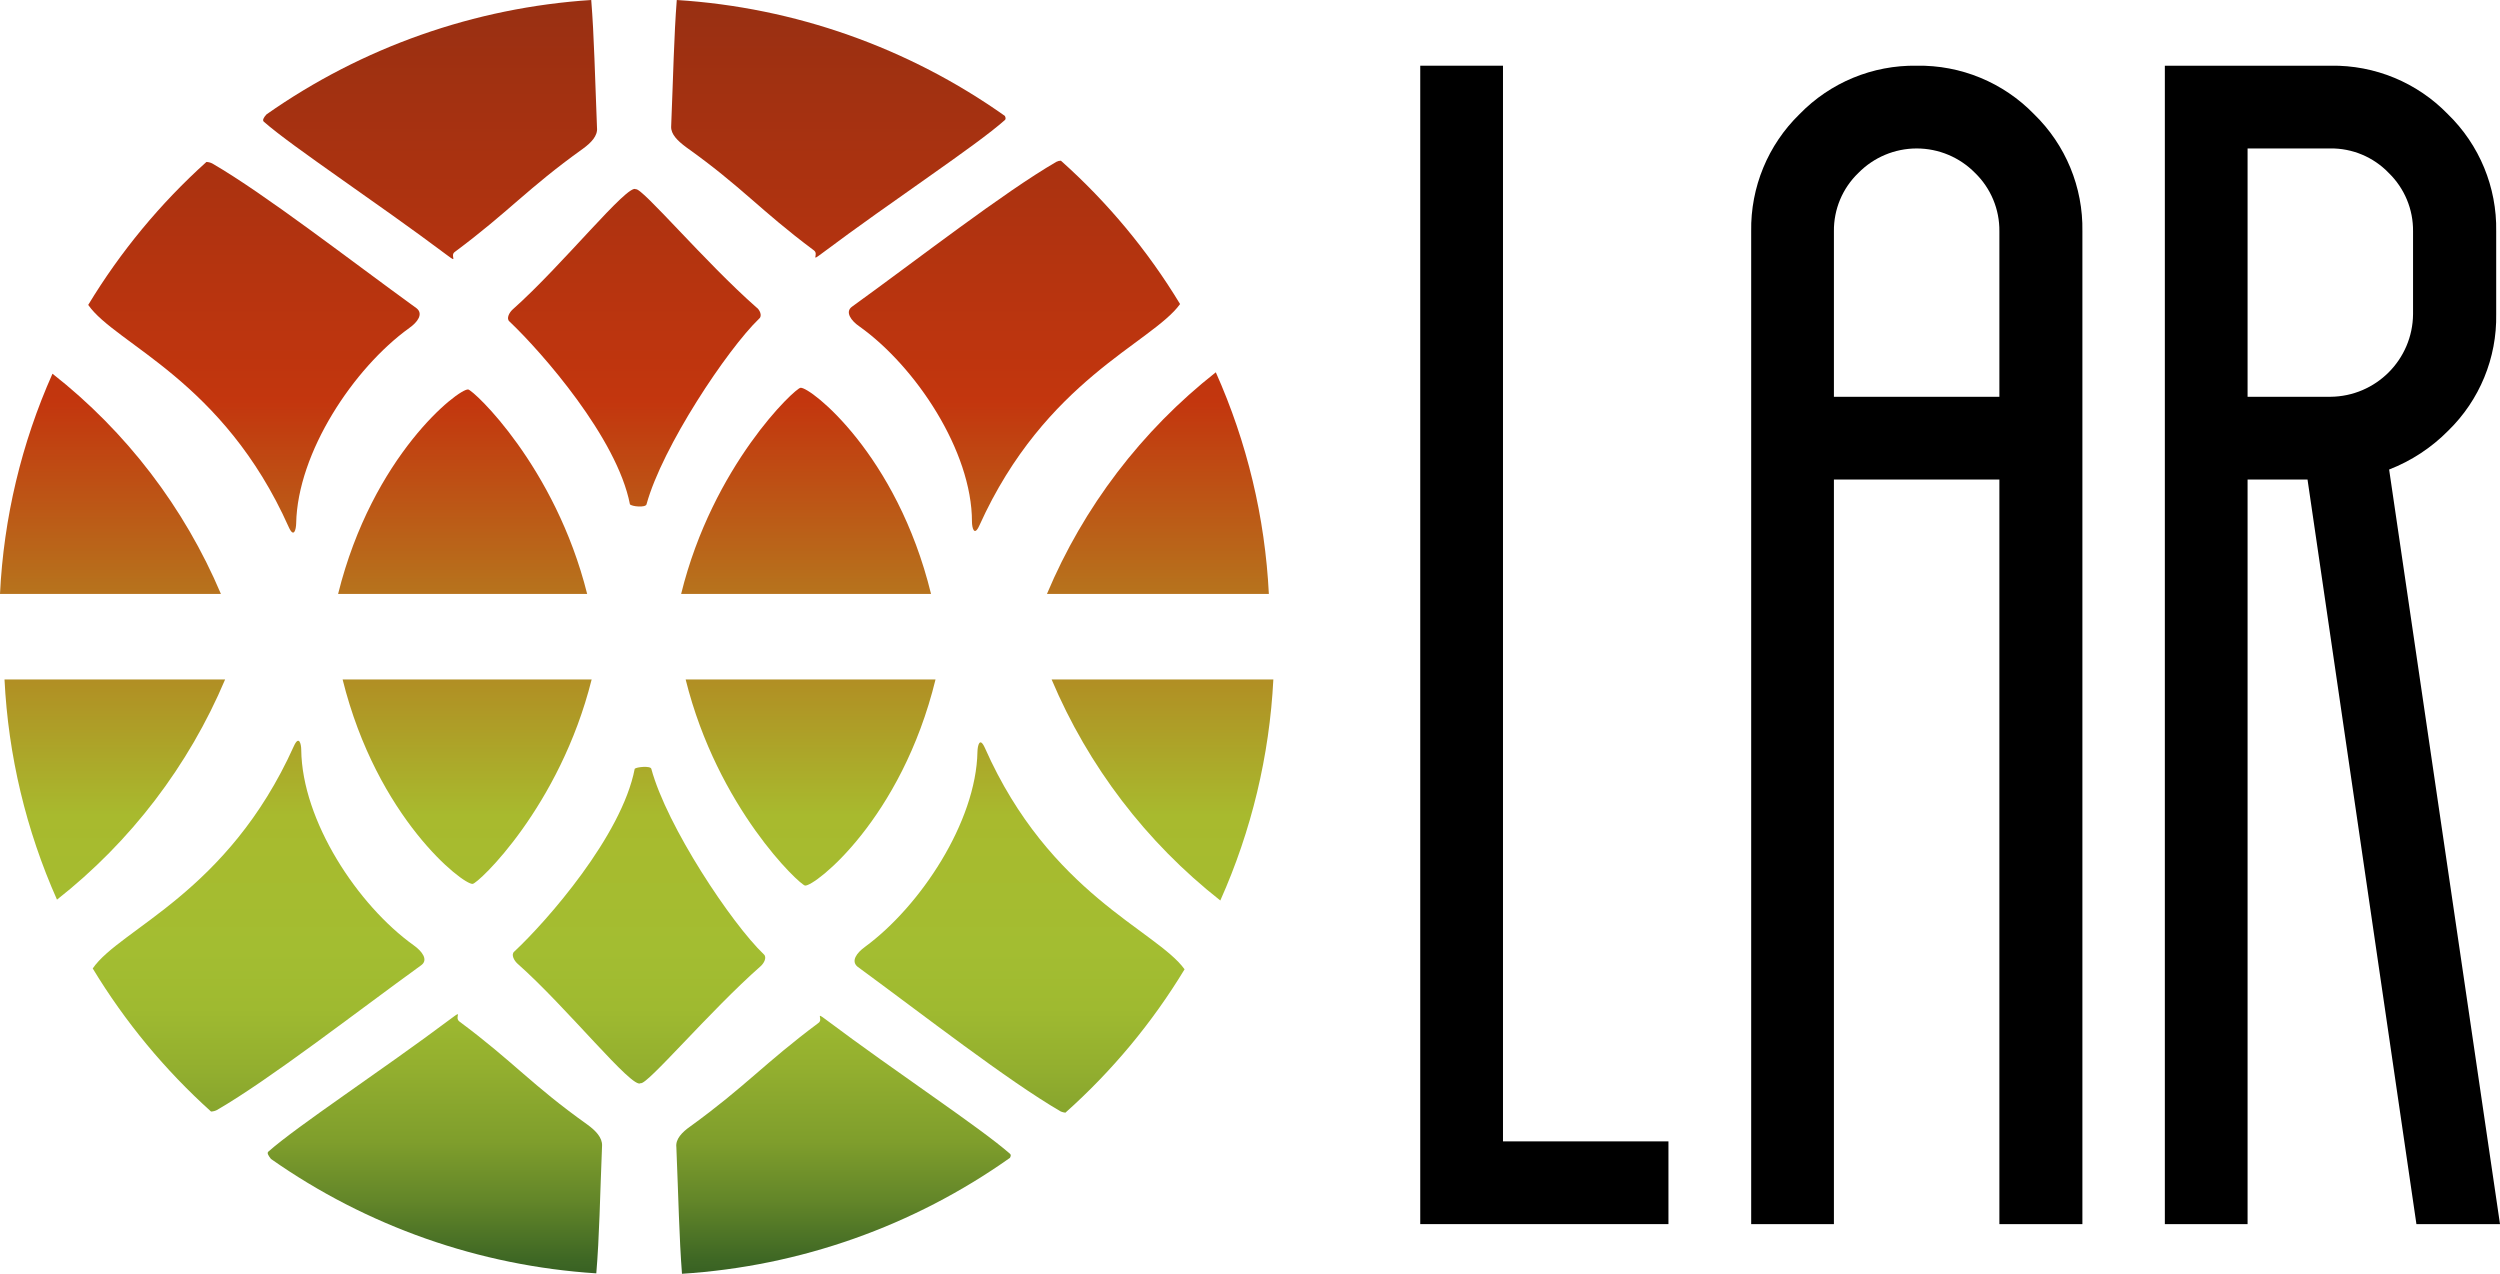
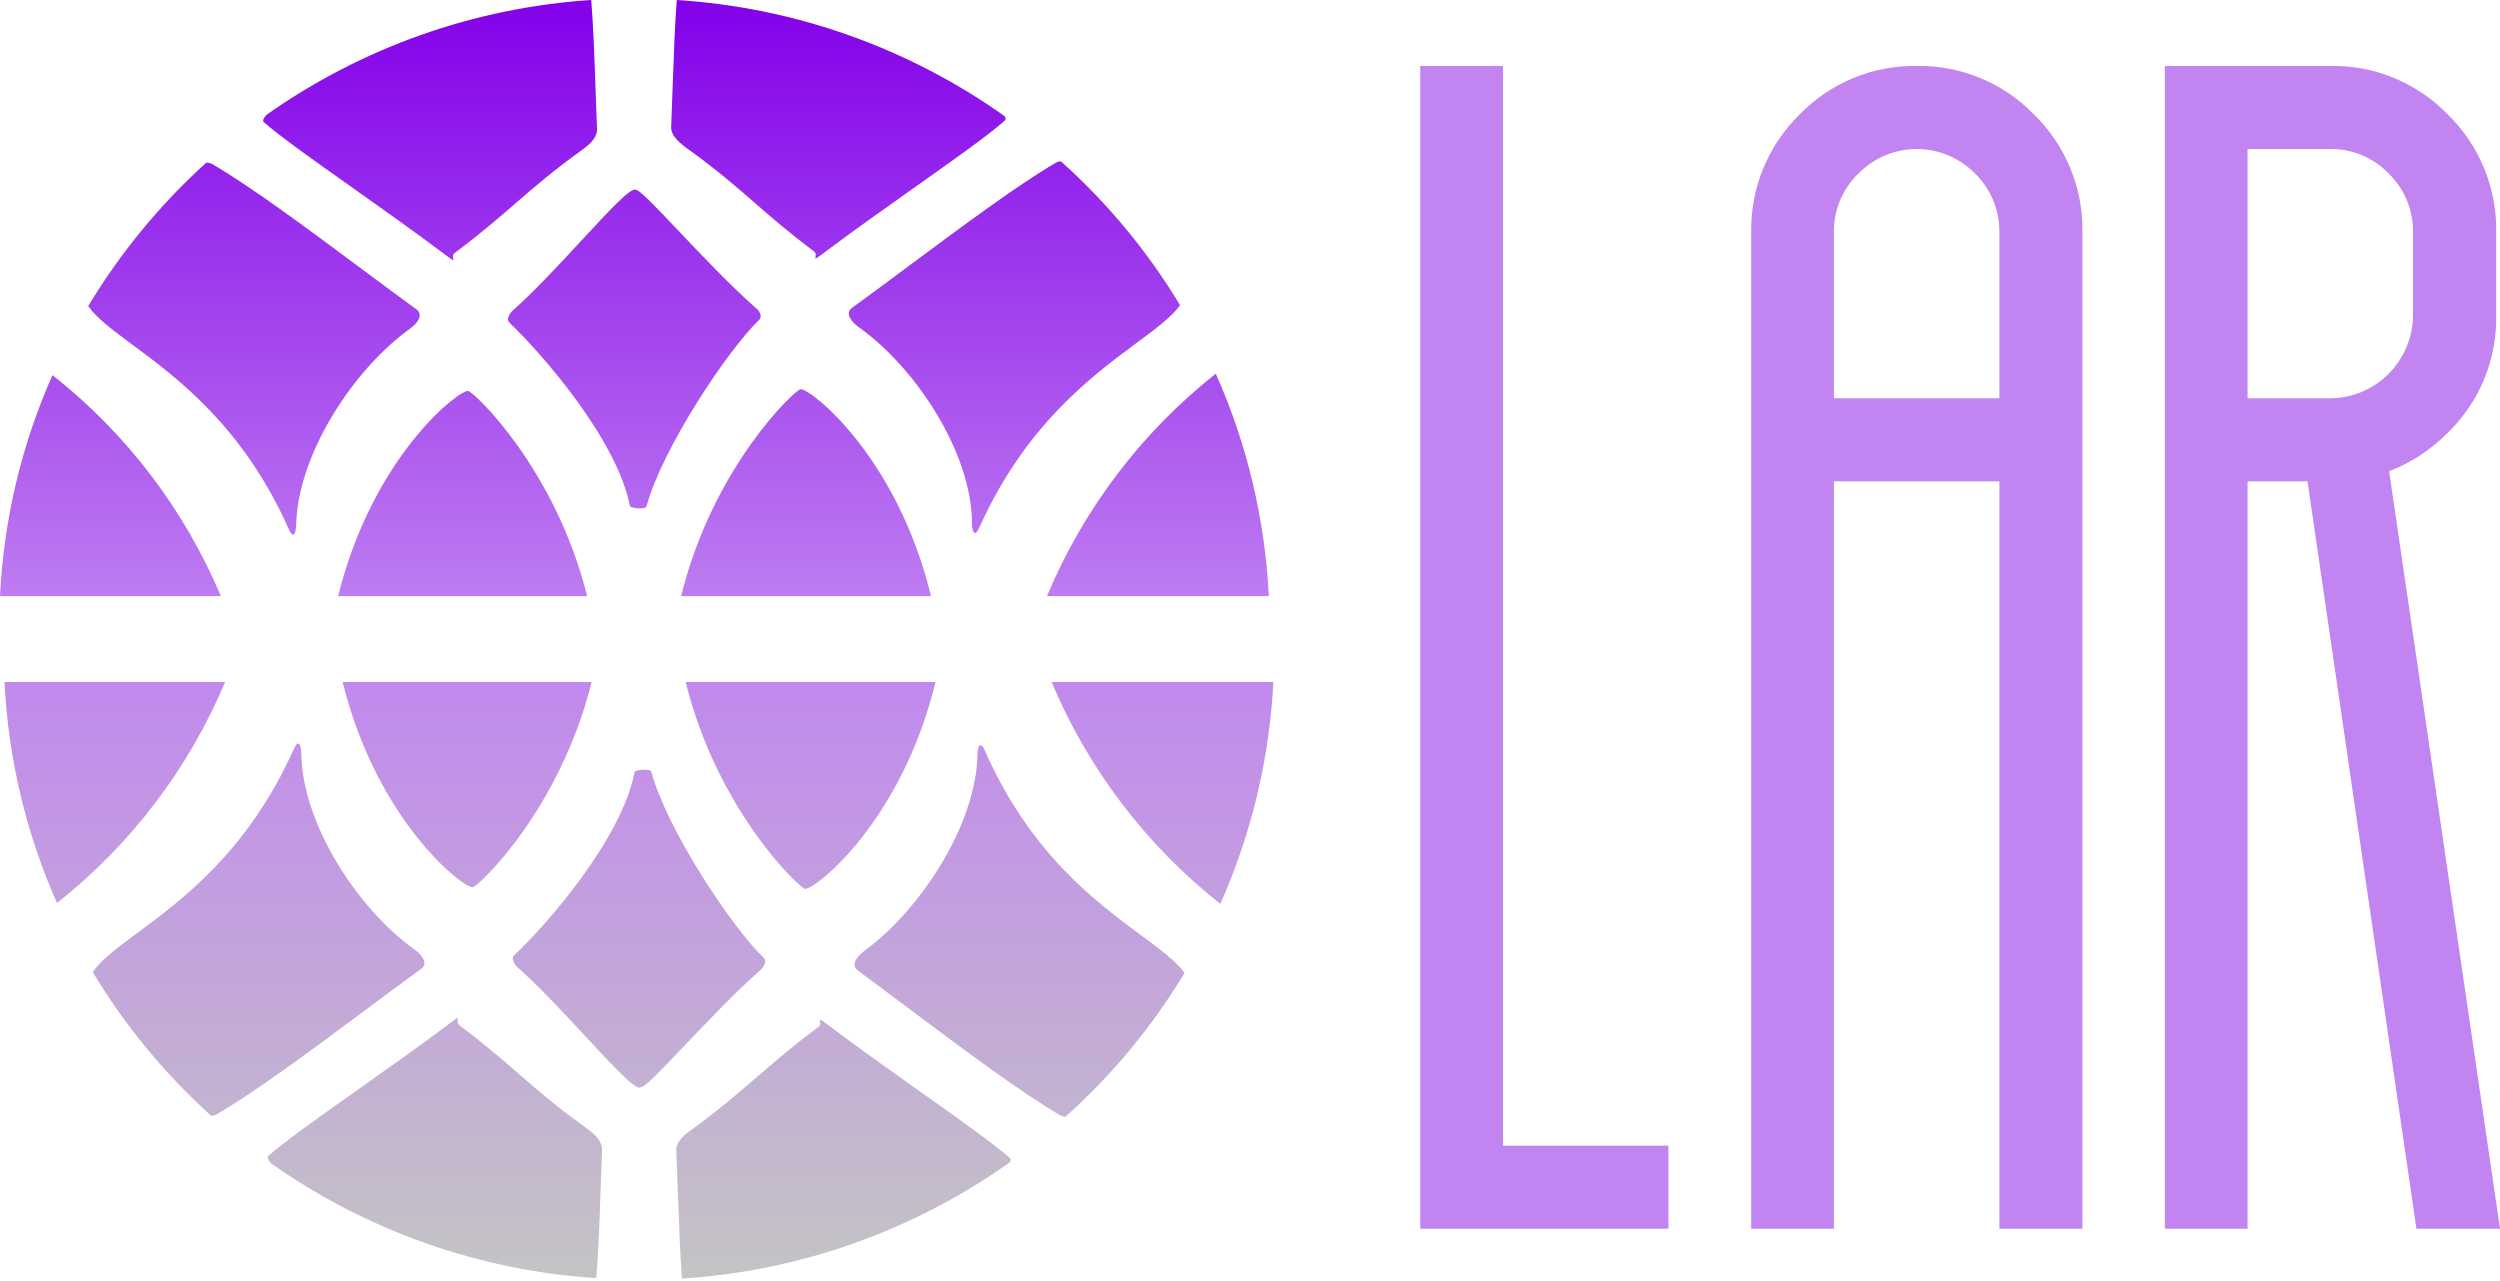
- <svg xmlns="http://www.w3.org/2000/svg" xmlns:xlink="http://www.w3.org/1999/xlink" viewBox="0 0 177.68 90.5">
+ <svg xmlns="http://www.w3.org/2000/svg" viewBox="0 0 933 478" fill="none">
+   <g id="Lar">
+     <path id="LAR" fill-rule="evenodd" clip-rule="evenodd" d="M715.293 24.614C707.164 24.485 699.094 26.028 691.581 29.146C684.068 32.264 677.27 36.892 671.605 42.745C665.772 48.442 661.16 55.275 658.054 62.825C654.948 70.375 653.412 78.483 653.541 86.65V458.552H684.417V179.626H746.169V458.552H777.15V86.65C777.292 78.481 775.762 70.37 772.655 62.818C769.547 55.266 764.93 48.434 759.086 42.745C753.409 36.879 746.594 32.243 739.062 29.125C731.529 26.006 723.44 24.471 715.293 24.614ZM684.417 148.634V86.65C684.369 82.571 685.155 78.525 686.727 74.763C688.298 71.001 690.622 67.602 693.554 64.777C696.394 61.875 699.781 59.57 703.518 57.996C707.255 56.423 711.267 55.613 715.319 55.613C719.372 55.613 723.384 56.423 727.121 57.996C730.858 59.57 734.245 61.875 737.085 64.777C740 67.612 742.309 71.014 743.871 74.775C745.432 78.536 746.215 82.576 746.169 86.65V148.634H684.417ZM560.913 24.614H530.037V458.552H622.665V427.56H560.913V24.614ZM913.676 161.337C907.43 167.694 899.914 172.652 891.622 175.884L933 458.553H901.809L861.166 179.626H838.797V458.553H807.921V24.614H869.83C877.96 24.48 886.032 26.019 893.546 29.137C901.06 32.256 907.858 36.887 913.519 42.746C919.362 48.434 923.98 55.266 927.087 62.818C930.194 70.37 931.724 78.481 931.582 86.651V117.643C931.731 125.767 930.219 133.836 927.139 141.352C924.059 148.867 919.477 155.669 913.676 161.337ZM838.797 148.634H869.673C877.845 148.579 885.666 145.296 891.445 139.496C897.223 133.696 900.494 125.845 900.549 117.643V86.651C900.594 82.577 899.812 78.536 898.25 74.775C896.688 71.014 894.38 67.613 891.465 64.777C888.65 61.834 885.264 59.502 881.516 57.925C877.768 56.347 873.737 55.558 869.673 55.606H838.797V148.634Z" fill="#C184F1" />
+     <path id="LOGO" fill-rule="evenodd" clip-rule="evenodd" d="M167.035 95.716C169.33 97.437 169.294 97.254 169.151 96.514C169.036 95.918 168.85 94.958 169.765 94.346C179.318 87.21 185.831 81.565 192.222 76.026L192.222 76.026C199.426 69.781 206.475 63.672 217.549 55.712C220.648 53.445 223.116 50.862 222.8 47.858C222.57 42.192 222.385 36.922 222.211 31.959V31.959V31.958V31.958L222.211 31.957V31.956C221.788 19.929 221.428 9.7 220.648 0C177.097 2.846 135.167 17.671 99.454 42.851C98.299 44.116 97.879 45.065 98.457 45.592C104.545 50.943 116.712 59.556 130.93 69.62L130.93 69.62L130.931 69.621L130.932 69.622L130.932 69.622C142.339 77.697 155.067 86.707 167.035 95.716ZM395.926 60.191C413.335 75.77 428.325 93.873 440.403 113.9C437.228 118.313 431.373 122.653 424.069 128.067C407.209 140.565 382.634 158.781 365.523 196.808C363.58 201.183 362.74 197.704 362.74 195.438C362.74 168.979 341.736 137.302 320.732 122.28C317.634 120.172 315.271 116.852 317.949 114.901C324.794 109.942 332.182 104.449 339.706 98.855C359.37 84.236 379.967 68.923 394.246 60.613C394.766 60.344 395.341 60.2 395.926 60.191ZM84.016 254.523H1.68C3.08 282.997 9.721 310.964 21.267 337.01C48.79 315.277 70.378 286.898 84.016 254.523ZM193.735 400.861C200.969 407.145 208.032 413.28 219.23 421.289C222.328 423.555 224.796 426.138 224.691 429.142C224.455 434.949 224.271 440.34 224.098 445.412C223.693 457.28 223.347 467.399 222.538 477C178.915 474.192 136.907 459.365 101.135 434.149C100.137 432.884 99.559 431.935 100.137 431.408C106.32 425.915 118.753 417.126 133.248 406.878L133.249 406.878L133.254 406.875L133.258 406.872C144.489 398.932 156.957 390.118 168.715 381.284C171.017 379.558 170.991 379.699 170.852 380.428C170.741 381.012 170.558 381.974 171.446 382.654C180.933 389.741 187.399 395.358 193.735 400.861L193.735 400.861ZM306.013 381.066C305.87 380.327 305.834 380.143 308.129 381.864C319.962 390.771 332.537 399.679 343.862 407.702L343.865 407.704L343.866 407.704C358.272 417.909 370.656 426.681 376.918 432.199C377.338 432.515 377.285 433.042 376.918 433.728C340.921 459.321 298.541 474.359 254.517 477.158C253.79 467.679 253.441 457.772 253.033 446.231C252.852 441.088 252.659 435.62 252.416 429.722C252.049 426.718 254.517 424.135 257.667 421.921C268.469 414.059 275.472 408.001 282.609 401.829C289.106 396.209 295.714 390.494 305.399 383.234C306.314 382.622 306.128 381.662 306.013 381.066ZM220.805 254.523C208.885 302.329 178.324 331.107 176.382 331.107C172.811 331.423 140.727 306.492 127.862 254.523H220.805ZM300.463 331.739C304.086 332.055 336.38 306.914 349.14 254.523H255.882C267.802 302.698 298.52 331.528 300.463 331.739ZM455.42 337.326C427.786 315.523 406.122 287.031 392.461 254.523H475.217C473.766 283.114 467.054 311.188 455.42 337.326ZM367.571 280.191C365.628 275.816 364.84 279.295 364.788 281.561C364.315 307.915 343.416 339.539 322.78 354.719C319.682 356.985 317.529 359.989 319.997 362.098C325.83 366.388 332.09 371.077 338.51 375.886L338.511 375.886L338.526 375.898L338.533 375.903L338.552 375.917L338.563 375.925L338.568 375.929L338.571 375.932L338.572 375.932C358.95 391.196 380.925 407.656 395.926 416.386C396.464 416.606 397.029 416.748 397.607 416.808C415.015 401.229 430.006 383.126 442.083 363.099C438.921 358.704 433.1 354.4 425.848 349.038C409.009 336.587 384.454 318.432 367.571 280.191ZM285.078 357.513C286.285 358.62 285.13 360.833 283.87 361.94C274.489 370.241 264.015 381.247 255.539 390.154C246.791 399.346 240.172 406.302 239.079 405.74C237.46 407.217 229.027 398.128 218.663 386.959L218.663 386.958L218.662 386.958C210.537 378.201 201.225 368.165 193.08 360.939C191.872 359.832 190.664 357.618 191.872 356.511C204.002 345.179 232.095 313.028 236.873 287.992C237.503 287.307 242.754 286.78 243.069 287.992C248.846 309.496 273.053 346.022 285.078 357.513ZM154.432 354.139C133.428 339.065 112.739 307.441 112.424 280.929C112.424 278.663 111.584 275.237 109.641 279.559C92.596 317.563 68.162 335.655 51.32 348.126C43.776 353.711 37.755 358.169 34.604 362.783C46.625 382.729 61.505 400.79 78.765 416.387C79.534 416.358 80.287 416.16 80.971 415.807C95.456 407.377 116.443 391.768 136.362 376.955L136.362 376.954L136.363 376.953L136.364 376.953L136.366 376.952C143.595 371.575 150.683 366.304 157.268 361.518C159.893 359.516 157.53 356.353 154.432 354.139ZM253.207 86.128L253.206 86.127C244.764 77.224 238.412 70.525 237.293 70.891C235.691 69.576 227.483 78.442 217.291 89.451L217.291 89.451L217.291 89.452L217.291 89.452C209.107 98.292 199.643 108.514 191.294 115.956C190.087 117.062 188.879 119.276 190.087 120.383C202.217 131.926 230.309 164.077 235.088 188.902C235.718 189.746 240.969 190.273 241.284 188.902C247.165 167.398 271.372 130.924 283.292 119.382C284.605 118.38 283.555 115.956 282.189 115.06C272.572 106.55 261.805 95.195 253.207 86.128ZM155.535 115.534C158.003 117.59 155.903 120.647 152.752 122.86C131.905 137.935 111.059 169.559 110.534 196.018C110.481 198.337 109.694 201.763 107.751 197.441C90.783 159.284 66.265 141.124 49.43 128.654C41.988 123.141 36.047 118.741 32.924 114.217C44.933 94.293 59.795 76.25 77.032 60.666C77.801 60.695 78.554 60.893 79.238 61.246C93.724 69.676 114.712 85.285 134.631 100.099C141.86 105.476 148.949 110.748 155.535 115.534ZM281.536 75.587C274.287 69.27 267.227 63.118 255.987 55.079C252.836 52.707 250.368 50.283 250.473 47.437C250.713 41.573 250.904 36.144 251.083 31.045V31.044L251.083 31.042L251.083 31.041L251.083 31.04L251.083 31.038V31.038C251.493 19.364 251.843 9.427 252.574 0C296.616 2.79 339.016 17.828 375.027 43.431C375.342 44.116 375.395 44.643 375.027 44.959C368.934 50.423 356.474 59.231 341.949 69.501L341.948 69.501C330.689 77.461 318.189 86.299 306.449 95.136C304.161 96.852 304.189 96.707 304.331 95.984C304.447 95.397 304.637 94.428 303.719 93.766C294.272 86.685 287.833 81.074 281.536 75.587ZM19.586 139.99C8.016 166.028 1.375 194 0 222.477H82.441C68.773 190.09 47.148 161.711 19.586 139.99ZM126.182 222.477C139.047 170.508 171.131 145.577 174.701 145.894C176.644 146.052 207.205 174.672 219.125 222.477H126.182ZM298.783 145.261C296.84 145.261 266.016 174.302 254.202 222.477H347.46C334.7 170.086 302.406 144.945 298.783 145.261ZM390.728 222.477C404.374 189.887 426.058 161.319 453.74 139.463C465.399 165.667 472.112 193.815 473.536 222.477H390.728Z" fill="url(#paint0_linear)" />
+   </g>
  <defs>
-     <style>.cls-1{fill:url(#Gradiente_sem_nome_43);}.cls-2{fill:url(#Gradiente_sem_nome_43-2);}.cls-3{fill:url(#Gradiente_sem_nome_43-3);}.cls-4{fill:url(#Gradiente_sem_nome_43-4);}.cls-5{fill:url(#Gradiente_sem_nome_43-5);}.cls-6{fill:url(#Gradiente_sem_nome_43-6);}.cls-7{fill:url(#Gradiente_sem_nome_43-7);}.cls-8{fill:url(#Gradiente_sem_nome_43-8);}.cls-9{fill:url(#Gradiente_sem_nome_43-9);}.cls-10{fill:url(#Gradiente_sem_nome_43-10);}.cls-11{fill:url(#Gradiente_sem_nome_43-11);}.cls-12{fill:url(#Gradiente_sem_nome_43-12);}.cls-13{fill:url(#Gradiente_sem_nome_43-13);}.cls-14{fill:url(#Gradiente_sem_nome_43-14);}.cls-15{fill:url(#Gradiente_sem_nome_43-15);}.cls-16{fill:url(#Gradiente_sem_nome_43-16);}.cls-17{fill:url(#Gradiente_sem_nome_43-17);}.cls-18{fill:url(#Gradiente_sem_nome_43-18);}</style>
-     <linearGradient id="Gradiente_sem_nome_43" x1="30.91" y1="90.59" x2="30.91" y2="-14.55" gradientUnits="userSpaceOnUse">
-       <stop offset="0" stop-color="#386123" />
-       <stop offset="0.01" stop-color="#3e6724" />
-       <stop offset="0.05" stop-color="#638629" />
-       <stop offset="0.09" stop-color="#7f9e2c" />
-       <stop offset="0.14" stop-color="#93af2f" />
-       <stop offset="0.18" stop-color="#9fba30" />
-       <stop offset="0.22" stop-color="#a3bd31" />
-       <stop offset="0.31" stop-color="#a8ba2e" />
-       <stop offset="0.59" stop-color="#c3360e" />
-       <stop offset="1" stop-color="#832c14" />
+     <linearGradient id="paint0_linear" x1="237.608" y1="0" x2="237.608" y2="477.158" gradientUnits="userSpaceOnUse">
+       <stop id="color-01" stop-color="#8300EA" />
+       <stop id="color-02" offset="0.495" stop-color="#C184F1" />
+       <stop id="color-03" offset="1" stop-color="#C4C4C4" />
    </linearGradient>
-     <linearGradient id="Gradiente_sem_nome_43-2" x1="59.9" y1="90.59" x2="59.9" y2="-14.55" xlink:href="#Gradiente_sem_nome_43" />
-     <linearGradient id="Gradiente_sem_nome_43-3" x1="8.17" y1="90.59" x2="8.17" y2="-14.55" xlink:href="#Gradiente_sem_nome_43" />
-     <linearGradient id="Gradiente_sem_nome_43-4" x1="33.2" y1="90.59" x2="33.2" y2="-14.55" xlink:href="#Gradiente_sem_nome_43" />
-     <linearGradient id="Gradiente_sem_nome_43-5" x1="57.61" y1="90.59" x2="57.61" y2="-14.55" xlink:href="#Gradiente_sem_nome_43" />
-     <linearGradient id="Gradiente_sem_nome_43-6" x1="82.62" y1="90.59" x2="82.62" y2="-14.55" xlink:href="#Gradiente_sem_nome_43" />
-     <linearGradient id="Gradiente_sem_nome_43-7" x1="72.42" y1="90.59" x2="72.42" y2="-14.55" xlink:href="#Gradiente_sem_nome_43" />
-     <linearGradient id="Gradiente_sem_nome_43-8" x1="45.41" y1="90.59" x2="45.41" y2="-14.55" xlink:href="#Gradiente_sem_nome_43" />
-     <linearGradient id="Gradiente_sem_nome_43-9" x1="18.38" y1="90.59" x2="18.38" y2="-14.55" xlink:href="#Gradiente_sem_nome_43" />
-     <linearGradient id="Gradiente_sem_nome_43-10" x1="72.1" y1="90.59" x2="72.1" y2="-14.55" xlink:href="#Gradiente_sem_nome_43" />
-     <linearGradient id="Gradiente_sem_nome_43-11" x1="45.09" y1="90.59" x2="45.09" y2="-14.55" xlink:href="#Gradiente_sem_nome_43" />
-     <linearGradient id="Gradiente_sem_nome_43-12" x1="18.06" y1="90.59" x2="18.06" y2="-14.55" xlink:href="#Gradiente_sem_nome_43" />
-     <linearGradient id="Gradiente_sem_nome_43-13" x1="30.59" y1="90.59" x2="30.59" y2="-14.55" xlink:href="#Gradiente_sem_nome_43" />
-     <linearGradient id="Gradiente_sem_nome_43-14" x1="59.58" y1="90.59" x2="59.58" y2="-14.55" xlink:href="#Gradiente_sem_nome_43" />
-     <linearGradient id="Gradiente_sem_nome_43-15" x1="7.85" y1="90.59" x2="7.85" y2="-14.55" xlink:href="#Gradiente_sem_nome_43" />
-     <linearGradient id="Gradiente_sem_nome_43-16" x1="32.88" y1="90.59" x2="32.88" y2="-14.55" xlink:href="#Gradiente_sem_nome_43" />
-     <linearGradient id="Gradiente_sem_nome_43-17" x1="57.29" y1="90.59" x2="57.29" y2="-14.55" xlink:href="#Gradiente_sem_nome_43" />
-     <linearGradient id="Gradiente_sem_nome_43-18" x1="82.3" y1="90.59" x2="82.3" y2="-14.55" xlink:href="#Gradiente_sem_nome_43" />
  </defs>
-   <g id="Camada_2" data-name="Camada 2">
-     <g id="Camada_1-2" data-name="Camada 1">
-       <path class="cls-1" d="M41.75,79.93c-4-2.85-5.23-4.45-9.1-7.33-.38-.29.27-.85-.52-.26C27,76.18,21.16,80,19.07,81.85c-.11.1,0,.28.19.52A45.27,45.27,0,0,0,42.38,90.5c.22-2.6.26-5.4.41-9.08C42.81,80.85,42.34,80.36,41.75,79.93Z" />
-       <path class="cls-2" d="M58.68,72.45c-.79-.59-.13,0-.52.26C54.29,75.6,53,77.2,49.07,80.05c-.6.42-1.07.91-1,1.48.15,3.63.2,6.4.4,9a45.28,45.28,0,0,0,23.31-8.24c.07-.13.08-.23,0-.29C69.65,80.13,63.8,76.29,58.68,72.45Z" />
-       <path class="cls-3" d="M16,48.29H.32A43.81,43.81,0,0,0,4.05,63.94,39.47,39.47,0,0,0,16,48.29Z" />
-       <path class="cls-4" d="M33.59,62.82c.37,0,6.19-5.46,8.46-14.53H24.35C26.8,58.15,32.91,62.88,33.59,62.82Z" />
-       <path class="cls-5" d="M57.22,62.94c.69.06,6.84-4.71,9.27-14.65H48.73C51,57.43,56.85,62.9,57.22,62.94Z" />
-       <path class="cls-6" d="M74.74,48.29A39.52,39.52,0,0,0,86.73,64,44,44,0,0,0,90.5,48.29Z" />
-       <path class="cls-7" d="M70,53.16c-.37-.83-.52-.17-.53.26-.09,5-4.07,11-8,13.88-.59.43-1,1-.53,1.4C65.58,72.1,71.64,76.82,75.4,79a1.16,1.16,0,0,0,.32.08,44.58,44.58,0,0,0,8.47-10.19C82.19,66.12,74.6,63.54,70,53.16Z" />
-       <path class="cls-8" d="M54.06,68.67c.24-.21.46-.63.23-.84-2.29-2.18-6.9-9.11-8-13.19-.06-.23-1.06-.13-1.18,0-.91,4.75-6.26,10.85-8.57,13-.23.21,0,.63.23.84,3.53,3.12,8.21,9,8.76,8.5C45.94,77.19,50.43,71.87,54.06,68.67Z" />
-       <path class="cls-9" d="M29.41,67.19c-4-2.86-7.94-8.86-8-13.89,0-.43-.16-1.08-.53-.26C16.18,63.48,8.53,66,6.59,68.83A45.08,45.08,0,0,0,15,79a1,1,0,0,0,.42-.11c3.76-2.18,9.82-6.89,14.53-10.3C30.45,68.21,30,67.61,29.41,67.19Z" />
-       <path class="cls-10" d="M83.87,21.61A44.58,44.58,0,0,0,75.4,11.42a.72.72,0,0,0-.32.08c-3.76,2.18-9.82,6.9-14.53,10.3-.51.37-.06,1,.53,1.4,4,2.85,8,8.86,8,13.88,0,.43.16,1.09.53.26C74.28,27,81.87,24.38,83.87,21.61Z" />
-       <path class="cls-11" d="M53.74,21.83c-3.63-3.2-8.12-8.52-8.55-8.38C44.64,13,40,18.83,36.43,22c-.23.21-.46.63-.23.84,2.31,2.19,7.66,8.29,8.57,13,.12.16,1.12.26,1.18,0,1.12-4.08,5.73-11,8-13.19C54.2,22.46,54,22,53.74,21.83Z" />
-       <path class="cls-12" d="M29.09,23.31c.6-.42,1-1,.53-1.39-4.71-3.41-10.77-8.12-14.53-10.3a1,1,0,0,0-.42-.11,45.08,45.08,0,0,0-8.4,10.16c1.94,2.8,9.59,5.35,14.25,15.79.37.82.52.17.53-.27C21.15,32.17,25.12,26.17,29.09,23.31Z" />
-       <path class="cls-13" d="M31.81,18.16c.79.59.13,0,.52-.26,3.87-2.88,5.12-4.48,9.1-7.33.59-.43,1.06-.92,1-1.49-.15-3.68-.2-6.48-.41-9.08A45.27,45.27,0,0,0,18.94,8.13c-.22.24-.3.42-.19.52C20.84,10.48,26.69,14.32,31.81,18.16Z" />
-       <path class="cls-14" d="M48.75,10.45c4,2.85,5.22,4.45,9.09,7.34.39.28-.27.85.52.26,5.12-3.84,11-7.68,13.06-9.52.07-.06.06-.16,0-.29A45.28,45.28,0,0,0,48.1,0c-.2,2.57-.25,5.34-.4,9C47.68,9.54,48.15,10,48.75,10.45Z" />
-       <path class="cls-15" d="M3.73,26.56A43.6,43.6,0,0,0,0,42.21H15.7A39.47,39.47,0,0,0,3.73,26.56Z" />
-       <path class="cls-16" d="M33.27,27.68c-.68-.06-6.79,4.67-9.24,14.53h17.7C39.46,33.14,33.64,27.71,33.27,27.68Z" />
-       <path class="cls-17" d="M56.9,27.56c-.37,0-6.24,5.51-8.49,14.65H66.17C63.74,32.27,57.59,27.5,56.9,27.56Z" />
-       <path class="cls-18" d="M86.41,26.46a39.52,39.52,0,0,0-12,15.75H90.18A44,44,0,0,0,86.41,26.46Z" />
-       <polygon points="106.82 4.67 100.94 4.67 100.94 87 118.58 87 118.58 81.12 106.82 81.12 106.82 4.67" />
-       <path d="M136.22,4.67a11.35,11.35,0,0,0-8.32,3.44,11.37,11.37,0,0,0-3.44,8.33V87h5.88V34.08H142.1V87H148V16.44a11.33,11.33,0,0,0-3.44-8.33A11.35,11.35,0,0,0,136.22,4.67ZM142.1,28.2H130.34V16.44a5.66,5.66,0,0,1,1.74-4.15,5.81,5.81,0,0,1,8.29,0,5.69,5.69,0,0,1,1.73,4.15Z" />
-       <path d="M169.8,33.37A12,12,0,0,0,174,30.61a11.28,11.28,0,0,0,3.41-8.29V16.44a11.33,11.33,0,0,0-3.44-8.33,11.33,11.33,0,0,0-8.32-3.44H153.86V87h5.88V34.08H164L171.74,87h5.94Zm-4.18-5.17h-5.88V10.55h5.88a5.66,5.66,0,0,1,4.15,1.74,5.69,5.69,0,0,1,1.73,4.15v5.88a5.92,5.92,0,0,1-5.88,5.88Z" />
-     </g>
-   </g>
</svg>
